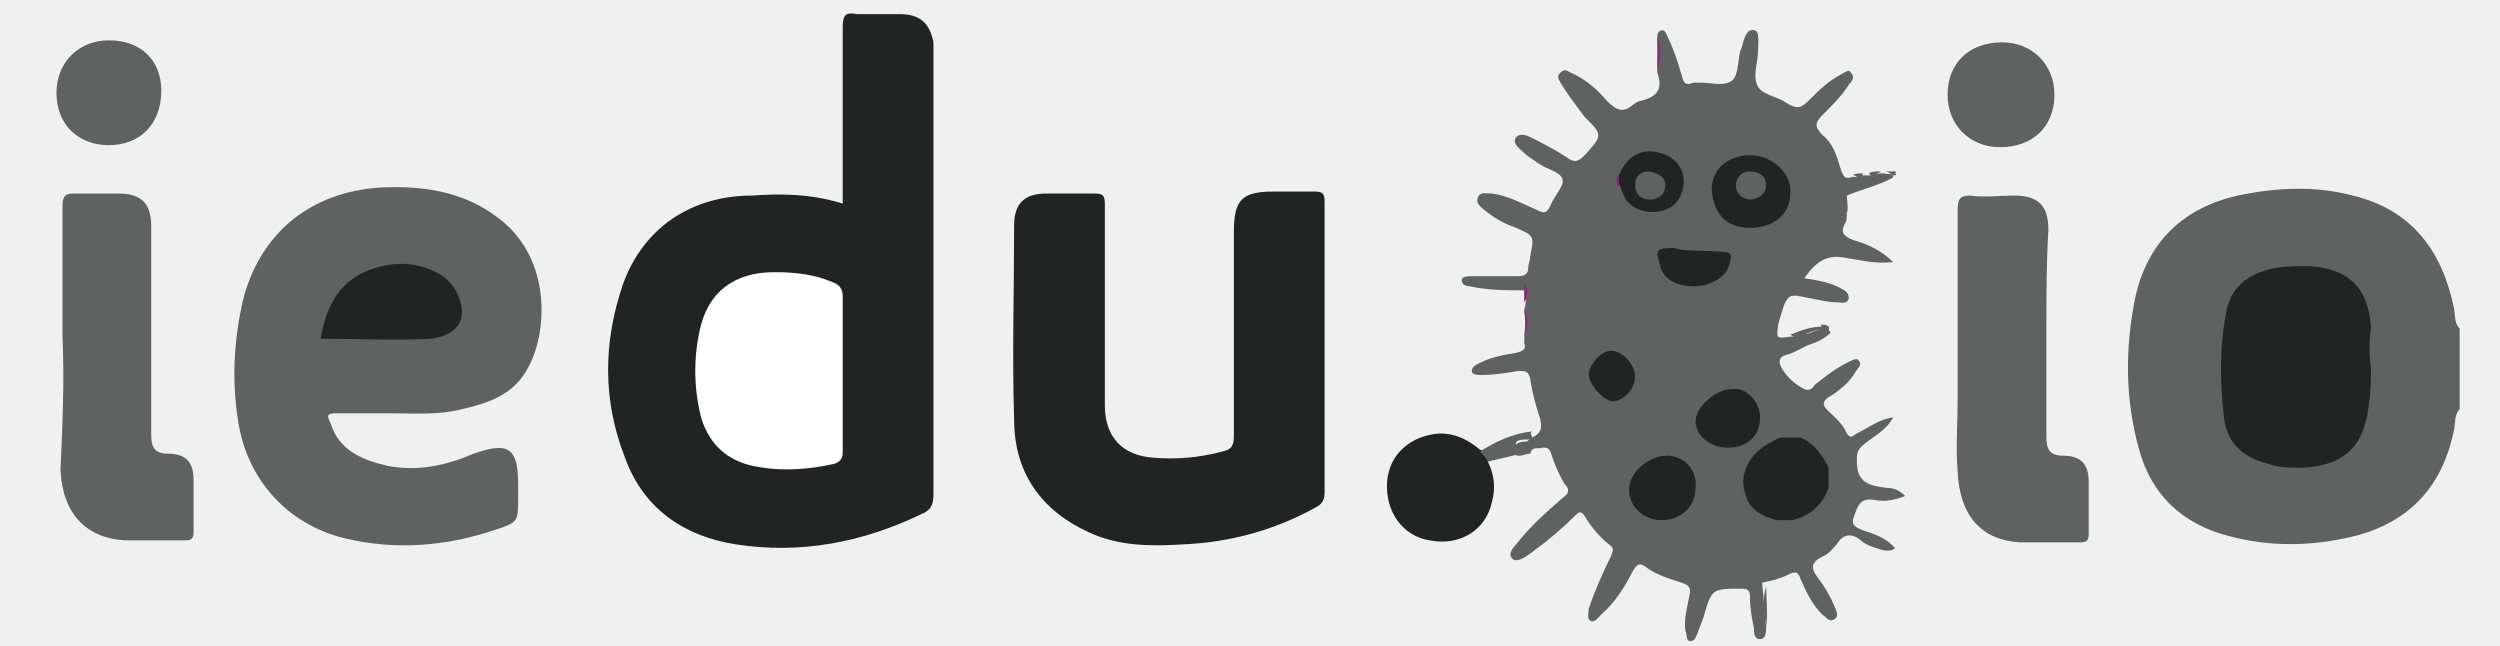
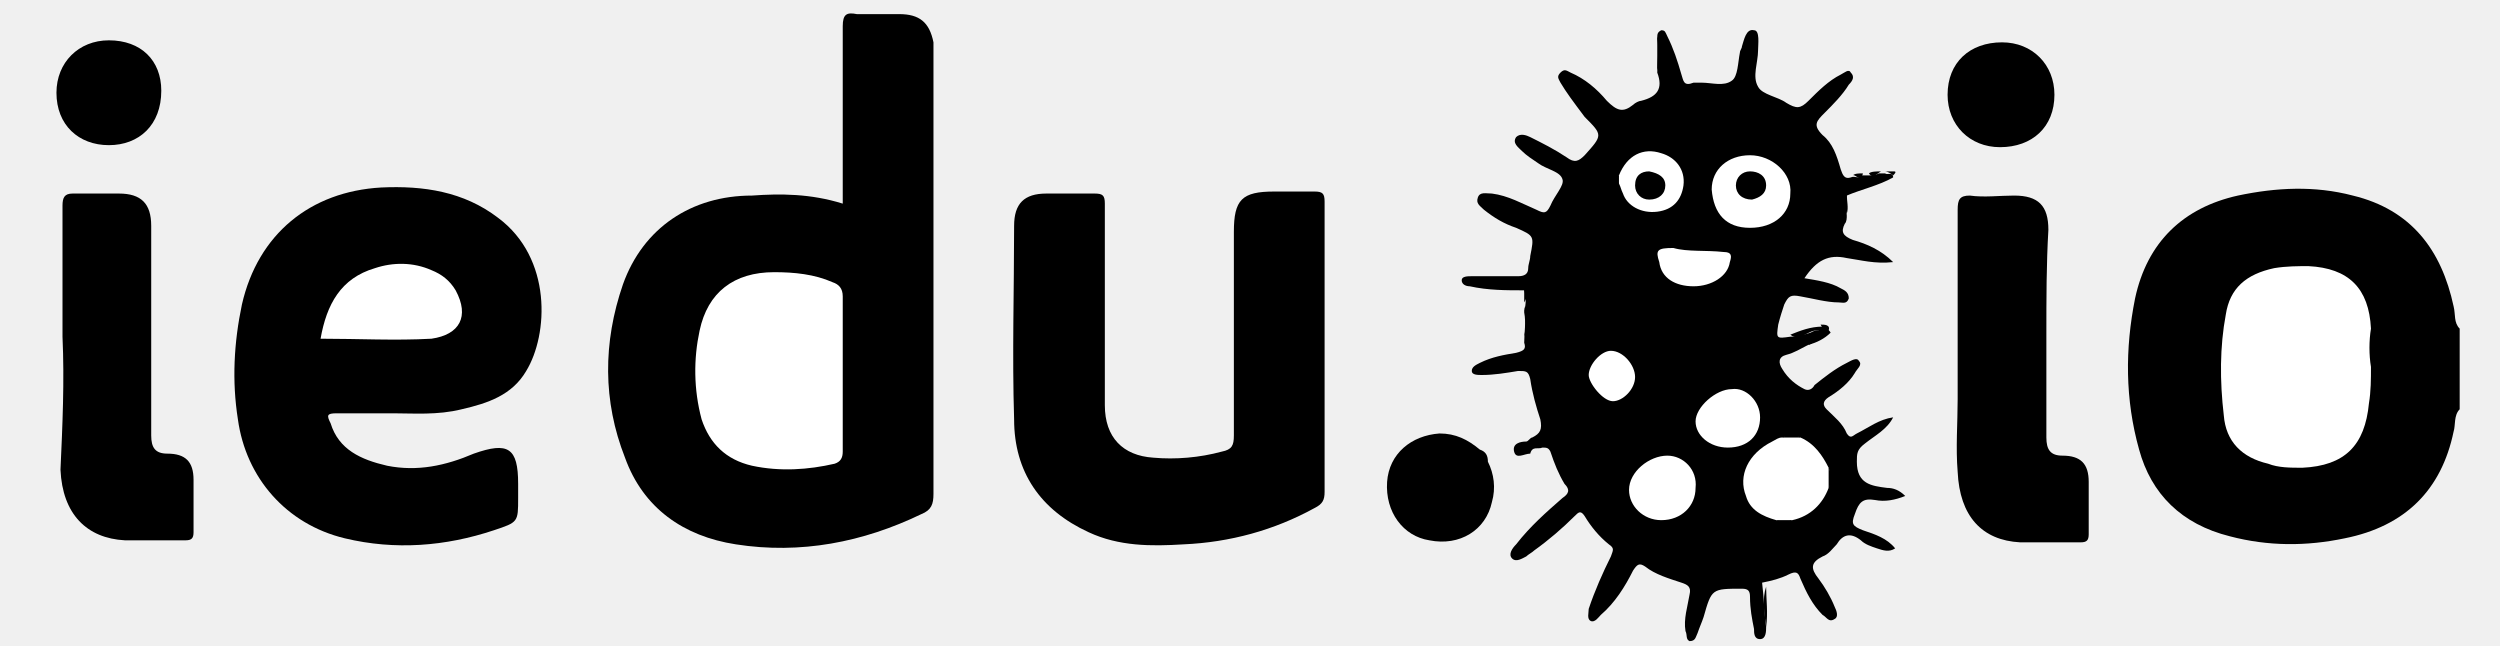
<svg xmlns="http://www.w3.org/2000/svg" version="1.1" id="logo-7" x="0px" y="0px" viewBox="0 0 124 32" style="enable-background:new 0 0 124 32;" xml:space="preserve">
  <style type="text/css">
	.st0{display:none;}
- 	.st1{fill:#606161;}
- 	.st2{fill:#222323;}
- 	.st3{fill:#8A2C79;}
- 	.st4{fill:#882675;}
- 	.st5{fill:#8A2577;}
- 	.st6{fill:#FFFFFF;}
+ 	.st1{fill:#FFFFFF;}
</style>
-   <path class="st0" d="M36.9,10.1h3v12.1h-3V10.1z M41.1,17.6c0-3,1.8-4.8,4.7-4.8s4.7,1.8,4.7,4.8s-1.8,4.8-4.7,4.8  C42.9,22.4,41.1,20.7,41.1,17.6z M47.4,17.6c0-1.7-0.7-2.6-1.7-2.6c-1,0-1.7,1-1.7,2.6c0,1.6,0.6,2.6,1.7,2.6  C46.8,20.2,47.4,19.3,47.4,17.6L47.4,17.6z M51.5,22.8h2.9c0.1,0.3,0.4,0.6,0.7,0.7c0.3,0.2,0.6,0.2,1,0.2c1.1,0,1.7-0.6,1.7-1.5  v-1.7h-0.1c-0.2,0.5-0.6,0.9-1.1,1.2c-0.5,0.3-1,0.4-1.6,0.4c-2.2,0-3.6-1.7-3.6-4.5s1.4-4.7,3.7-4.7c0.6,0,1.2,0.1,1.7,0.4  c0.5,0.3,0.9,0.8,1.1,1.3l0,0V13h3v9.1c0,2.2-1.9,3.5-4.8,3.5C53.4,25.6,51.7,24.5,51.5,22.8L51.5,22.8z M57.8,17.6  c0-1.5-0.7-2.4-1.7-2.4s-1.7,0.9-1.7,2.4c0,1.5,0.6,2.3,1.7,2.3S57.8,19.1,57.8,17.6L57.8,17.6z M61.9,17.6c0-3,1.8-4.8,4.7-4.8  c2.8,0,4.7,1.8,4.7,4.8s-1.8,4.8-4.7,4.8S61.9,20.7,61.9,17.6L61.9,17.6z M68.3,17.6c0-1.7-0.7-2.6-1.7-2.6c-1,0-1.6,1-1.6,2.6  c0,1.6,0.6,2.6,1.7,2.6C67.7,20.2,68.3,19.3,68.3,17.6L68.3,17.6z M72.4,10.8c0-0.3,0.1-0.6,0.2-0.9c0.2-0.3,0.4-0.5,0.7-0.6  s0.6-0.2,0.9-0.1c0.3,0.1,0.6,0.2,0.8,0.4c0.2,0.2,0.4,0.5,0.4,0.8c0.1,0.3,0,0.6-0.1,0.9c-0.1,0.3-0.3,0.5-0.5,0.7  c-0.2,0.2-0.5,0.3-0.8,0.3c-0.2,0-0.4,0-0.6-0.1c-0.2-0.1-0.4-0.2-0.5-0.3c-0.1-0.1-0.3-0.3-0.3-0.5C72.5,11.2,72.4,11,72.4,10.8  L72.4,10.8z M72.4,13h3v9.2h-3V13z M86.3,17.6c0,3-1.3,4.7-3.6,4.7c-0.6,0-1.2-0.1-1.7-0.4c-0.5-0.3-0.9-0.8-1.1-1.3h-0.1v4.5h-3V13  h3v1.6h0.1c0.2-0.5,0.6-1,1.1-1.3s1.1-0.5,1.7-0.4C85,12.9,86.4,14.6,86.3,17.6L86.3,17.6z M83.3,17.6c0-1.5-0.7-2.4-1.7-2.4  s-1.7,0.9-1.7,2.4c0,1.4,0.7,2.4,1.7,2.4S83.3,19.1,83.3,17.6L83.3,17.6z M91.5,12.8c2.5,0,4,1.2,4.1,3.1h-2.7  c0-0.7-0.5-1.1-1.4-1.1c-0.8,0-1.2,0.3-1.2,0.8c0,0.5,0.3,0.6,1,0.8l1.9,0.4c1.8,0.4,2.6,1.1,2.6,2.5c0,1.9-1.7,3.1-4.3,3.1  s-4.2-1.2-4.3-3.1H90c0.1,0.7,0.6,1.1,1.5,1.1c0.9,0,1.3-0.3,1.3-0.8c0-0.5-0.3-0.6-1-0.7l-1.7-0.4c-1.8-0.4-2.7-1.3-2.7-2.7  C87.4,14,89,12.8,91.5,12.8L91.5,12.8z M105.8,22.2h-2.9v-1.7h-0.1c-0.2,0.6-0.5,1.1-1,1.4c-0.5,0.3-1.1,0.5-1.7,0.5  c-0.5,0-0.9,0-1.3-0.2c-0.4-0.2-0.8-0.4-1.1-0.7c-0.3-0.3-0.6-0.7-0.7-1.1c-0.2-0.4-0.2-0.9-0.2-1.3V13h3v5.2c0,1.1,0.6,1.7,1.5,1.7  c0.2,0,0.4,0,0.6-0.1c0.2-0.1,0.4-0.2,0.5-0.4c0.1-0.2,0.3-0.4,0.3-0.6c0.1-0.2,0.1-0.4,0.1-0.6V13h3L105.8,22.2z M107.2,13h2.9v1.8  h0.1c0.2-0.6,0.5-1.1,1-1.4s1-0.5,1.6-0.5c0.6,0,1.2,0.1,1.7,0.5c0.5,0.4,0.8,0.9,0.9,1.5h0.1c0.2-0.6,0.6-1.1,1.1-1.5  c0.5-0.4,1.1-0.5,1.8-0.5c0.4,0,0.8,0.1,1.2,0.2c0.4,0.2,0.7,0.4,1,0.7c0.3,0.3,0.5,0.6,0.6,1c0.1,0.4,0.2,0.8,0.2,1.2v6.3h-3v-5.5  c0-1-0.4-1.5-1.3-1.5c-0.2,0-0.4,0-0.5,0.1c-0.2,0.1-0.3,0.2-0.4,0.3s-0.2,0.3-0.3,0.5c-0.1,0.2-0.1,0.4,0,0.6v5.4h-2.8v-5.5  c0-0.9-0.5-1.4-1.3-1.4c-0.2,0-0.4,0-0.5,0.1c-0.2,0.1-0.3,0.2-0.5,0.3c-0.1,0.1-0.2,0.3-0.3,0.5c-0.1,0.2-0.1,0.4-0.1,0.6v5.4h-3  L107.2,13z" />
-   <path class="st0" d="M28.5,10.6c-0.5-1.2-1.2-2.2-2-3.2c-1.2-1.5-2.7-2.7-4.4-3.5c-1.7-0.9-3.6-1.3-5.5-1.4s-3.8,0.2-5.6,1  C9.2,4.1,7.6,5.2,6.3,6.6c-1.3,1.4-2.4,3-3,4.8c-0.6,1.8-0.9,3.7-0.8,5.6c0.1,1.9,0.7,3.8,1.6,5.4c0.9,1.7,2.2,3.1,3.7,4.3  c1,0.8,2.1,1.4,3.2,1.8c1.6,0.7,3.3,1,5.1,1c3.6,0,7-1.4,9.6-4c2.5-2.5,4-6,4-9.6C29.6,14.1,29.2,12.3,28.5,10.6L28.5,10.6z   M16.1,5.2c1.6,0,3.1,0.3,4.5,1l0,0c-0.3,0.1-0.7,0.3-1.1,0.3c-1.2,0.2-2.4,0.7-3.2,1.6c-0.9,0.9-1.4,2-1.6,3.2  c-0.1,0.7-0.4,1.3-0.9,1.8c-0.5,0.5-1.1,0.8-1.8,0.8c-1.2,0.2-2.4,0.7-3.2,1.6s-1.4,2-1.6,3.2c-0.1,0.7-0.3,1.3-0.8,1.7l0,0  c-0.8-1.6-1.1-3.5-1-5.3s0.7-3.6,1.7-5.1c1-1.5,2.3-2.8,3.9-3.7C12.5,5.6,14.2,5.2,16.1,5.2L16.1,5.2z M7.8,23  c0.1-0.1,0.2-0.2,0.4-0.3c0.9-0.9,1.5-2,1.6-3.2c0.1-0.7,0.4-1.3,0.9-1.8c0.5-0.5,1.1-0.8,1.8-0.9c1.2-0.2,2.4-0.7,3.2-1.6  c0.9-0.9,1.4-2,1.6-3.2c0-0.7,0.4-1.4,0.9-1.9c0.5-0.5,1.1-0.8,1.8-0.8c1.1-0.2,2.2-0.7,3-1.4c0.9,0.8,1.7,1.7,2.4,2.8  c0,0.1-0.1,0.1-0.1,0.1c-0.5,0.5-1.1,0.8-1.8,0.9c-1.2,0.2-2.4,0.7-3.2,1.6c-0.9,0.9-1.4,2-1.6,3.2c-0.1,0.7-0.4,1.3-0.9,1.8  c-0.5,0.5-1.1,0.8-1.8,0.9c-1.2,0.2-2.4,0.7-3.2,1.6c-0.9,0.9-1.5,2-1.6,3.2c-0.1,0.5-0.2,1-0.5,1.4C9.5,24.7,8.6,23.9,7.8,23  L7.8,23z M16.1,26.9c-1,0-2-0.1-3-0.4c0.3-0.6,0.6-1.3,0.6-2c0.1-0.7,0.4-1.3,0.9-1.8c0.5-0.5,1.1-0.8,1.8-0.9  c1.2-0.2,2.4-0.7,3.2-1.6c0.9-0.9,1.4-2,1.6-3.2c0.1-0.7,0.4-1.3,0.9-1.8c0.5-0.5,1.1-0.8,1.8-0.9c0.9-0.1,1.8-0.5,2.6-1  c0.4,1.6,0.5,3.3,0.1,4.9c-0.3,1.6-1,3.1-2,4.5c-1,1.3-2.3,2.4-3.8,3.1C19.3,26.4,17.7,26.8,16.1,26.9L16.1,26.9z" />
+   <path class="st0" d="M36.9,10.1h3v12.1h-3V10.1z M41.1,17.6c0-3,1.8-4.8,4.7-4.8s4.7,1.8,4.7,4.8s-1.8,4.8-4.7,4.8  C42.9,22.4,41.1,20.7,41.1,17.6z M47.4,17.6c0-1.7-0.7-2.6-1.7-2.6S44,16,44,17.6s0.6,2.6,1.7,2.6C46.8,20.2,47.4,19.3,47.4,17.6  L47.4,17.6z M51.5,22.8h2.9c0.1,0.3,0.4,0.6,0.7,0.7c0.3,0.2,0.6,0.2,1,0.2c1.1,0,1.7-0.6,1.7-1.5v-1.7h-0.1  c-0.2,0.5-0.6,0.9-1.1,1.2c-0.5,0.3-1,0.4-1.6,0.4c-2.2,0-3.6-1.7-3.6-4.5s1.4-4.7,3.7-4.7c0.6,0,1.2,0.1,1.7,0.4  c0.5,0.3,0.9,0.8,1.1,1.3l0,0V13h3v9.1c0,2.2-1.9,3.5-4.8,3.5C53.4,25.6,51.7,24.5,51.5,22.8L51.5,22.8z M57.8,17.6  c0-1.5-0.7-2.4-1.7-2.4s-1.7,0.9-1.7,2.4s0.6,2.3,1.7,2.3S57.8,19.1,57.8,17.6L57.8,17.6z M61.9,17.6c0-3,1.8-4.8,4.7-4.8  c2.8,0,4.7,1.8,4.7,4.8s-1.8,4.8-4.7,4.8S61.9,20.7,61.9,17.6L61.9,17.6z M68.3,17.6c0-1.7-0.7-2.6-1.7-2.6S65,16,65,17.6  s0.6,2.6,1.7,2.6C67.7,20.2,68.3,19.3,68.3,17.6L68.3,17.6z M72.4,10.8c0-0.3,0.1-0.6,0.2-0.9c0.2-0.3,0.4-0.5,0.7-0.6  s0.6-0.2,0.9-0.1c0.3,0.1,0.6,0.2,0.8,0.4c0.2,0.2,0.4,0.5,0.4,0.8c0.1,0.3,0,0.6-0.1,0.9c-0.1,0.3-0.3,0.5-0.5,0.7  s-0.5,0.3-0.8,0.3c-0.2,0-0.4,0-0.6-0.1S73,12,72.9,11.9s-0.3-0.3-0.3-0.5C72.5,11.2,72.4,11,72.4,10.8L72.4,10.8z M72.4,13h3v9.2  h-3V13z M86.3,17.6c0,3-1.3,4.7-3.6,4.7c-0.6,0-1.2-0.1-1.7-0.4s-0.9-0.8-1.1-1.3h-0.1v4.5h-3V13h3v1.6h0.1c0.2-0.5,0.6-1,1.1-1.3  s1.1-0.5,1.7-0.4C85,12.9,86.4,14.6,86.3,17.6L86.3,17.6z M83.3,17.6c0-1.5-0.7-2.4-1.7-2.4s-1.7,0.9-1.7,2.4c0,1.4,0.7,2.4,1.7,2.4  S83.3,19.1,83.3,17.6L83.3,17.6z M91.5,12.8c2.5,0,4,1.2,4.1,3.1h-2.7c0-0.7-0.5-1.1-1.4-1.1c-0.8,0-1.2,0.3-1.2,0.8  c0,0.5,0.3,0.6,1,0.8l1.9,0.4c1.8,0.4,2.6,1.1,2.6,2.5c0,1.9-1.7,3.1-4.3,3.1s-4.2-1.2-4.3-3.1H90c0.1,0.7,0.6,1.1,1.5,1.1  s1.3-0.3,1.3-0.8s-0.3-0.6-1-0.7l-1.7-0.4c-1.8-0.4-2.7-1.3-2.7-2.7C87.4,14,89,12.8,91.5,12.8L91.5,12.8z M105.8,22.2h-2.9v-1.7  h-0.1c-0.2,0.6-0.5,1.1-1,1.4s-1.1,0.5-1.7,0.5c-0.5,0-0.9,0-1.3-0.2s-0.8-0.4-1.1-0.7c-0.3-0.3-0.6-0.7-0.7-1.1  c-0.2-0.4-0.2-0.9-0.2-1.3V13h3v5.2c0,1.1,0.6,1.7,1.5,1.7c0.2,0,0.4,0,0.6-0.1s0.4-0.2,0.5-0.4c0.1-0.2,0.3-0.4,0.3-0.6  c0.1-0.2,0.1-0.4,0.1-0.6V13h3L105.8,22.2z M107.2,13h2.9v1.8h0.1c0.2-0.6,0.5-1.1,1-1.4s1-0.5,1.6-0.5s1.2,0.1,1.7,0.5  s0.8,0.9,0.9,1.5h0.1c0.2-0.6,0.6-1.1,1.1-1.5s1.1-0.5,1.8-0.5c0.4,0,0.8,0.1,1.2,0.2c0.4,0.2,0.7,0.4,1,0.7s0.5,0.6,0.6,1  s0.2,0.8,0.2,1.2v6.3h-3v-5.5c0-1-0.4-1.5-1.3-1.5c-0.2,0-0.4,0-0.5,0.1c-0.2,0.1-0.3,0.2-0.4,0.3s-0.2,0.3-0.3,0.5  c-0.1,0.2-0.1,0.4,0,0.6v5.4h-2.8v-5.5c0-0.9-0.5-1.4-1.3-1.4c-0.2,0-0.4,0-0.5,0.1c-0.2,0.1-0.3,0.2-0.5,0.3  c-0.1,0.1-0.2,0.3-0.3,0.5c-0.1,0.2-0.1,0.4-0.1,0.6v5.4h-3L107.2,13z" />
+   <path class="st0" d="M28.5,10.6c-0.5-1.2-1.2-2.2-2-3.2c-1.2-1.5-2.7-2.7-4.4-3.5c-1.7-0.9-3.6-1.3-5.5-1.4s-3.8,0.2-5.6,1  C9.2,4.1,7.6,5.2,6.3,6.6s-2.4,3-3,4.8S2.4,15.1,2.5,17c0.1,1.9,0.7,3.8,1.6,5.4c0.9,1.7,2.2,3.1,3.7,4.3c1,0.8,2.1,1.4,3.2,1.8  c1.6,0.7,3.3,1,5.1,1c3.6,0,7-1.4,9.6-4c2.5-2.5,4-6,4-9.6C29.6,14.1,29.2,12.3,28.5,10.6L28.5,10.6z M16.1,5.2c1.6,0,3.1,0.3,4.5,1  l0,0c-0.3,0.1-0.7,0.3-1.1,0.3c-1.2,0.2-2.4,0.7-3.2,1.6c-0.9,0.9-1.4,2-1.6,3.2c-0.1,0.7-0.4,1.3-0.9,1.8s-1.1,0.8-1.8,0.8  c-1.2,0.2-2.4,0.7-3.2,1.6s-1.4,2-1.6,3.2c-0.1,0.7-0.3,1.3-0.8,1.7l0,0c-0.8-1.6-1.1-3.5-1-5.3s0.7-3.6,1.7-5.1S9.4,7.2,11,6.3  C12.5,5.6,14.2,5.2,16.1,5.2L16.1,5.2z M7.8,23c0.1-0.1,0.2-0.2,0.4-0.3c0.9-0.9,1.5-2,1.6-3.2c0.1-0.7,0.4-1.3,0.9-1.8  s1.1-0.8,1.8-0.9c1.2-0.2,2.4-0.7,3.2-1.6c0.9-0.9,1.4-2,1.6-3.2c0-0.7,0.4-1.4,0.9-1.9s1.1-0.8,1.8-0.8c1.1-0.2,2.2-0.7,3-1.4  c0.9,0.8,1.7,1.7,2.4,2.8c0,0.1-0.1,0.1-0.1,0.1c-0.5,0.5-1.1,0.8-1.8,0.9c-1.2,0.2-2.4,0.7-3.2,1.6c-0.9,0.9-1.4,2-1.6,3.2  c-0.1,0.7-0.4,1.3-0.9,1.8s-1.1,0.8-1.8,0.9c-1.2,0.2-2.4,0.7-3.2,1.6c-0.9,0.9-1.5,2-1.6,3.2c-0.1,0.5-0.2,1-0.5,1.4  C9.5,24.7,8.6,23.9,7.8,23L7.8,23z M16.1,26.9c-1,0-2-0.1-3-0.4c0.3-0.6,0.6-1.3,0.6-2c0.1-0.7,0.4-1.3,0.9-1.8s1.1-0.8,1.8-0.9  c1.2-0.2,2.4-0.7,3.2-1.6c0.9-0.9,1.4-2,1.6-3.2c0.1-0.7,0.4-1.3,0.9-1.8s1.1-0.8,1.8-0.9c0.9-0.1,1.8-0.5,2.6-1  c0.4,1.6,0.5,3.3,0.1,4.9c-0.3,1.6-1,3.1-2,4.5c-1,1.3-2.3,2.4-3.8,3.1C19.3,26.4,17.7,26.8,16.1,26.9L16.1,26.9z" />
  <g id="Bx07mX.tif">
    <g>
-       <path class="st1" d="M122,20.3c-0.3,0.3-0.2,0.8-0.3,1.1c-0.6,2.9-2.4,4.7-5.4,5.3c-1.9,0.4-3.8,0.4-5.7-0.1    c-2.4-0.6-3.9-2.1-4.5-4.3c-0.7-2.5-0.7-5-0.2-7.5c0.6-2.8,2.4-4.5,5.1-5.1c1.9-0.4,3.8-0.5,5.7,0c2.9,0.7,4.4,2.7,5,5.5    c0.1,0.4,0,0.8,0.3,1.1C122,17.6,122,19,122,20.3z" />
-       <path class="st1" d="M87.6,31.1c0,0.2,0,0.6-0.3,0.6c-0.3,0-0.3-0.3-0.3-0.5c-0.1-0.5-0.2-1-0.2-1.6c0-0.3-0.1-0.4-0.4-0.4    c-1.5,0-1.5,0-1.9,1.4c-0.1,0.3-0.2,0.5-0.3,0.8c-0.1,0.2-0.1,0.4-0.4,0.4c-0.2-0.1-0.1-0.3-0.2-0.5c-0.1-0.6,0.1-1.2,0.2-1.8    c0.1-0.4-0.1-0.5-0.4-0.6c-0.6-0.2-1.3-0.4-1.8-0.8c-0.3-0.2-0.4-0.1-0.6,0.2c-0.4,0.8-0.9,1.6-1.6,2.2c-0.1,0.1-0.3,0.4-0.5,0.3    c-0.2-0.1-0.1-0.4-0.1-0.6c0.3-0.9,0.7-1.8,1.1-2.6c0.1-0.3,0.2-0.4-0.1-0.6c-0.5-0.4-0.9-0.9-1.2-1.4c-0.2-0.3-0.3-0.2-0.5,0    c-0.6,0.6-1.3,1.2-2,1.7c-0.1,0.1-0.3,0.2-0.4,0.3c-0.2,0.1-0.5,0.3-0.7,0.1c-0.2-0.2,0-0.5,0.2-0.7c0.7-0.9,1.5-1.6,2.3-2.3    c0.3-0.2,0.4-0.4,0.1-0.7c-0.3-0.5-0.5-1-0.7-1.6c-0.1-0.2-0.2-0.2-0.4-0.2c-0.2,0.1-0.5-0.1-0.6,0.3l0,0c-0.3,0-0.7,0.3-0.8-0.1    c-0.1-0.4,0.3-0.5,0.6-0.5c0.1,0,0.2-0.2,0.3-0.2c0.4-0.2,0.5-0.4,0.4-0.9c-0.2-0.6-0.4-1.3-0.5-2c-0.1-0.4-0.2-0.4-0.6-0.4    c-0.6,0.1-1.2,0.2-1.8,0.2c-0.2,0-0.5,0-0.5-0.2c0-0.2,0.2-0.3,0.4-0.4c0.6-0.3,1.2-0.4,1.8-0.5c0.4-0.1,0.5-0.2,0.4-0.5    c0-0.5,0.1-1,0-1.5c0,0,0-0.1,0-0.1c0.1-0.3,0.1-0.7,0-1c-0.9,0-1.8,0-2.7-0.2c-0.2,0-0.4-0.1-0.4-0.3c0-0.2,0.3-0.2,0.5-0.2    c0.8,0,1.5,0,2.3,0c0.3,0,0.5-0.1,0.5-0.4c0-0.2,0.1-0.4,0.1-0.6c0.2-1,0.2-1-0.7-1.4c-0.6-0.2-1.1-0.5-1.6-0.9    c-0.2-0.2-0.4-0.3-0.3-0.6c0.1-0.3,0.4-0.2,0.7-0.2c0.8,0.1,1.5,0.5,2.2,0.8c0.4,0.2,0.5,0.2,0.7-0.2c0.2-0.5,0.7-1,0.6-1.3    c-0.1-0.4-0.8-0.5-1.2-0.8c-0.3-0.2-0.6-0.4-0.8-0.6c-0.2-0.2-0.5-0.4-0.3-0.7c0.2-0.2,0.5-0.1,0.7,0c0.6,0.3,1.2,0.6,1.8,1    c0.4,0.3,0.6,0.2,0.9-0.1c0.9-1,0.9-1,0-1.9C78,5,77.7,4.6,77.4,4.1c-0.1-0.2-0.2-0.3,0-0.5c0.2-0.2,0.3-0.1,0.5,0    c0.7,0.3,1.3,0.8,1.8,1.4c0.5,0.5,0.8,0.6,1.3,0.2c0.1-0.1,0.3-0.2,0.4-0.2c0.8-0.2,1.1-0.6,0.8-1.4c0-0.6,0.1-1.1,0-1.7    c0-0.2,0-0.3,0.2-0.4c0.2,0,0.2,0.1,0.3,0.3C83,2.4,83.2,3,83.4,3.7C83.5,4,83.5,4.3,84,4.1c0.1,0,0.3,0,0.4,0    c0.5,0,1.1,0.2,1.5-0.1c0.3-0.2,0.3-0.9,0.4-1.4c0-0.1,0.1-0.2,0.1-0.3C86.5,2,86.6,1.4,87,1.5c0.3,0,0.2,0.7,0.2,1    c0,0.6-0.3,1.3,0,1.8c0.2,0.4,1,0.5,1.4,0.8c0.5,0.3,0.7,0.3,1.1-0.1c0.5-0.5,1-1,1.6-1.3c0.2-0.1,0.4-0.3,0.5-0.1    c0.2,0.2,0.1,0.4-0.1,0.6c-0.3,0.5-0.8,1-1.2,1.4c-0.4,0.4-0.6,0.6-0.1,1.1c0.5,0.4,0.7,1,0.9,1.7c0.1,0.3,0.2,0.5,0.5,0.4    c0.2-0.1,0.4,0.1,0.5-0.1c0.1,0,0.2,0,0.3,0c0.2,0,0.4,0,0.6-0.1c0.1,0,0.2,0,0.3,0c0.1,0.1,0.4-0.1,0.4,0.2    c-0.7,0.4-1.6,0.6-2.3,0.9c-0.1,0.3,0,0.7,0,1c0,0.1,0,0.3-0.1,0.4c-0.2,0.4-0.1,0.6,0.4,0.8c0.7,0.2,1.4,0.5,2,1.1    c-0.9,0.1-1.6-0.1-2.3-0.2c-0.9-0.2-1.5,0.1-2.1,1c0.6,0.1,1.3,0.2,1.8,0.5c0.2,0.1,0.4,0.2,0.4,0.5c-0.1,0.3-0.3,0.2-0.5,0.2    c-0.6,0-1.3-0.2-1.9-0.3c-0.5-0.1-0.6,0-0.8,0.4c-0.1,0.3-0.2,0.6-0.3,1c-0.1,0.7-0.1,0.7,0.6,0.6c0.3,0,0.7-0.1,1-0.2    c0.2-0.1,0.4-0.2,0.5,0c0.1,0.2-0.1,0.3-0.3,0.4c-0.1,0.1-0.2,0.2-0.3,0.2c-0.4,0.2-0.7,0.4-1.1,0.5c-0.4,0.1-0.4,0.4-0.2,0.7    c0.3,0.5,0.7,0.8,1.1,1c0.2,0.1,0.4,0,0.5-0.2c0.5-0.4,1-0.8,1.6-1.1c0.2-0.1,0.5-0.3,0.6-0.1c0.2,0.2-0.1,0.4-0.2,0.6    c-0.3,0.5-0.8,0.9-1.3,1.2c-0.3,0.2-0.3,0.4-0.1,0.6c0.4,0.4,0.8,0.7,1,1.2c0.2,0.3,0.3,0.1,0.5,0c0.6-0.3,1.1-0.7,1.8-0.8    c-0.3,0.6-0.9,0.9-1.4,1.3c-0.4,0.3-0.4,0.5-0.4,0.9c0,1.1,0.7,1.2,1.5,1.3c0.3,0,0.6,0.1,0.9,0.4c-0.5,0.2-1,0.3-1.5,0.2    c-0.6-0.1-0.8,0.1-1,0.7c-0.2,0.5-0.1,0.6,0.4,0.8c0.6,0.2,1.2,0.4,1.6,0.9c-0.3,0.2-0.6,0.1-0.9,0c-0.3-0.1-0.6-0.2-0.8-0.4    c-0.5-0.4-0.9-0.3-1.2,0.2c-0.2,0.2-0.4,0.5-0.7,0.6c-0.6,0.3-0.6,0.6-0.2,1.1c0.3,0.4,0.6,0.9,0.8,1.4c0.1,0.2,0.2,0.5,0,0.6    c-0.3,0.2-0.4-0.1-0.6-0.2c-0.5-0.5-0.8-1.1-1.1-1.8c-0.1-0.3-0.2-0.4-0.6-0.2c-0.4,0.2-0.8,0.3-1.3,0.4    C87.5,29.7,87.5,30.4,87.6,31.1z" />
-       <path class="st2" d="M41.8,10.1c0-0.3,0-0.5,0-0.7c0-2.7,0-5.4,0-8.1c0-0.6,0.2-0.7,0.7-0.6c0.7,0,1.4,0,2.1,0    c1,0,1.5,0.4,1.7,1.4c0,0.2,0,0.5,0,0.7c0,7.2,0,14.4,0,21.7c0,0.5-0.1,0.8-0.6,1c-2.9,1.4-6,2-9.2,1.5c-2.6-0.4-4.6-1.8-5.5-4.3    c-1.1-2.8-1.1-5.7-0.1-8.6c1-2.8,3.4-4.4,6.4-4.4C38.7,9.6,40.2,9.6,41.8,10.1z" />
-       <path class="st1" d="M19.5,20.5c-1,0-1.9,0-2.8,0c-0.5,0-0.5,0.1-0.3,0.5c0.4,1.3,1.5,1.8,2.8,2.1c1.5,0.3,2.9,0,4.3-0.6    c1.7-0.6,2.2-0.3,2.2,1.5c0,0.2,0,0.5,0,0.7c0,1.2,0,1.2-1.2,1.6c-2.4,0.8-4.9,1-7.4,0.4c-2.9-0.7-4.9-3-5.3-5.9    c-0.3-1.9-0.2-3.8,0.2-5.7c0.8-3.5,3.4-5.6,6.9-5.8c2.1-0.1,4.1,0.2,5.8,1.5c2.7,2,2.5,5.8,1.4,7.6c-0.7,1.2-1.9,1.6-3.2,1.9    C21.7,20.6,20.5,20.5,19.5,20.5z" />
-       <path class="st2" d="M65.7,17.3c0,2.4,0,4.7,0,7.1c0,0.4-0.1,0.6-0.5,0.8c-2,1.1-4.2,1.7-6.5,1.8c-1.6,0.1-3.2,0.1-4.7-0.6    c-2.4-1.1-3.7-3-3.7-5.6c-0.1-3.2,0-6.4,0-9.6c0-1.1,0.5-1.6,1.6-1.6c0.8,0,1.6,0,2.4,0c0.4,0,0.5,0.1,0.5,0.5c0,3.3,0,6.7,0,10    c0,1.6,0.9,2.5,2.4,2.6c1.1,0.1,2.3,0,3.4-0.3c0.5-0.1,0.6-0.3,0.6-0.8c0-3.4,0-6.7,0-10.1c0-1.6,0.4-2,2-2c0.7,0,1.3,0,2,0    c0.4,0,0.5,0.1,0.5,0.5C65.7,12.5,65.7,14.9,65.7,17.3z" />
-       <path class="st1" d="M101.5,16.6c0,1.7,0,3.4,0,5.1c0,0.6,0.2,0.9,0.8,0.9c0.9,0,1.3,0.4,1.3,1.3c0,0.9,0,1.7,0,2.6    c0,0.3-0.1,0.4-0.4,0.4c-1,0-2,0-3,0c-1.9-0.1-3-1.3-3.1-3.5c-0.1-1.2,0-2.4,0-3.6c0-3.1,0-6.3,0-9.4c0-0.5,0.1-0.7,0.6-0.7    c0.7,0.1,1.5,0,2.2,0c1.2,0,1.7,0.5,1.7,1.7C101.5,13.1,101.5,14.8,101.5,16.6z" />
-       <path class="st1" d="M3.1,16.7c0-2.2,0-4.3,0-6.5c0-0.4,0.1-0.6,0.5-0.6c0.8,0,1.5,0,2.3,0c1.1,0,1.6,0.5,1.6,1.6    c0,1.3,0,2.6,0,3.9c0,2.2,0,4.4,0,6.5c0,0.6,0.2,0.9,0.8,0.9c0.9,0,1.3,0.4,1.3,1.3c0,0.9,0,1.7,0,2.6c0,0.3-0.1,0.4-0.4,0.4    c-1,0-2,0-3,0c-1.9-0.1-3.1-1.3-3.2-3.5C3.1,21.1,3.2,18.9,3.1,16.7C3.2,16.7,3.2,16.7,3.1,16.7z" />
-       <path class="st2" d="M73.8,22.9c0.3,0.6,0.4,1.3,0.2,2c-0.3,1.4-1.6,2.2-3.1,1.9c-1.3-0.2-2.2-1.4-2.1-2.9    c0.1-1.4,1.2-2.3,2.6-2.4c0.8,0,1.4,0.3,2,0.8C73.7,22.4,73.8,22.6,73.8,22.9z" />
-       <path class="st1" d="M5.4,7.2c-1.5,0-2.6-1-2.6-2.6c0-1.5,1.1-2.6,2.6-2.6c1.6,0,2.6,1,2.6,2.5C8,6.2,6.9,7.2,5.4,7.2z" />
-       <path class="st1" d="M99.3,2.1c1.5,0,2.6,1.1,2.6,2.6c0,1.6-1.1,2.6-2.7,2.6c-1.5,0-2.6-1.1-2.6-2.6C96.6,3.1,97.7,2.1,99.3,2.1z" />
-       <path class="st1" d="M73.8,22.9c-0.1-0.2-0.2-0.3-0.4-0.5c0.8-0.5,1.6-0.9,2.6-1c-0.2,0.1,0.2,0.4-0.2,0.4c-0.3,0-0.7,0-0.6,0.3    c0,0.3,0.5,0.1,0.7,0.2C75.3,22.6,74.5,22.7,73.8,22.9z" />
-       <path class="st1" d="M89.7,17.1c0-0.3,0.4-0.3,0.5-0.7c-0.5-0.1-0.9,0.6-1.4,0.2c0.5-0.2,1-0.4,1.6-0.4c0.1,0.1,0.3,0.1,0.4,0.3    C90.5,16.8,90.1,17,89.7,17.1z" />
-       <path class="st1" d="M87.6,31.1c-0.1-0.7-0.2-1.4,0-2C87.6,29.7,87.7,30.4,87.6,31.1z" />
-       <path class="st3" d="M82.2,1.8c0.2,0.6,0.2,1.1,0,1.7C82.2,2.9,82.2,2.4,82.2,1.8z" />
-       <path class="st4" d="M75.6,15.2c0.2,0.5,0.2,1,0,1.5C75.7,16.2,75.7,15.7,75.6,15.2z" />
-       <path class="st1" d="M75.9,22.2c0-0.6,0.4-0.3,0.6-0.3C76.4,22.1,76.2,22.2,75.9,22.2z" />
-       <path class="st4" d="M75.6,14c0.2,0.3,0.2,0.7,0,1C75.6,14.7,75.6,14.3,75.6,14z" />
-       <path class="st1" d="M91.6,10.6c-0.1-0.3-0.2-0.7,0-1C91.6,10,91.7,10.3,91.6,10.6z" />
-       <path class="st1" d="M93.3,8.5c-0.2,0.1-0.4,0.4-0.6,0.1C92.8,8.5,93.1,8.5,93.3,8.5z" />
-       <path class="st1" d="M93.9,8.7c-0.1-0.1-0.3-0.2-0.4-0.2c0.1,0,0.3,0,0.4,0c0.1,0,0.2,0,0.1,0.1C94.1,8.7,94,8.7,93.9,8.7z" />
-       <path class="st1" d="M92.4,8.6c-0.1,0.5-0.4,0-0.5,0.1C92,8.6,92.2,8.6,92.4,8.6z" />
-       <path class="st1" d="M90.7,16.4c-0.2,0-0.3-0.1-0.4-0.3C90.5,16.1,90.8,16.1,90.7,16.4z" />
-       <path class="st2" d="M117.6,18.2c0,0.6,0,1.2-0.1,1.8c-0.2,2.1-1.2,3.1-3.3,3.2c-0.6,0-1.2,0-1.7-0.2c-1.3-0.3-2.1-1.1-2.2-2.4    c-0.2-1.7-0.2-3.4,0.1-5c0.2-1.3,1-2,2.4-2.3c0.6-0.1,1.2-0.1,1.7-0.1c2,0.1,3,1.1,3.1,3.1C117.5,16.9,117.5,17.6,117.6,18.2z" />
-       <path class="st2" d="M88.1,25.8c-0.7-0.2-1.3-0.5-1.5-1.2c-0.4-1,0.1-2.1,1.3-2.7c0.2-0.1,0.3-0.2,0.5-0.2c0.3-0.1,0.6-0.1,0.9,0    c0.7,0.3,1.1,0.9,1.4,1.5c0.1,0.3,0.1,0.7,0,1c-0.3,0.8-0.9,1.4-1.8,1.6C88.6,25.9,88.4,25.9,88.1,25.8z" />
-       <path class="st2" d="M86.8,11.3c-1.2,0-1.8-0.7-1.9-1.9c0-1,0.8-1.7,1.9-1.7c1.1,0,2.1,0.9,2,1.9C88.8,10.6,88,11.3,86.8,11.3z" />
-       <path class="st2" d="M84.1,24.2c0,0.9-0.7,1.6-1.7,1.6c-0.9,0-1.6-0.7-1.6-1.5c0-0.9,1-1.7,1.9-1.7C83.5,22.6,84.2,23.3,84.1,24.2    z" />
-       <path class="st2" d="M87.3,20.7c0,0.9-0.6,1.5-1.6,1.5c-0.9,0-1.6-0.6-1.6-1.3c0-0.7,1-1.6,1.8-1.6C86.6,19.2,87.3,19.9,87.3,20.7    z" />
-       <path class="st2" d="M80.3,8.7c0.4-1,1.2-1.4,2.1-1.1c0.7,0.2,1.2,0.8,1.1,1.6c-0.1,0.7-0.5,1.2-1.3,1.3c-0.8,0.1-1.5-0.3-1.7-0.9    c-0.1-0.2-0.1-0.3-0.2-0.5C80.2,9,80.2,8.9,80.3,8.7z" />
-       <path class="st2" d="M83,12.3c0.7,0.2,1.6,0.1,2.5,0.2c0.4,0,0.4,0.2,0.3,0.5c-0.1,0.7-0.9,1.2-1.8,1.2c-0.9,0-1.6-0.4-1.7-1.2    C82.1,12.4,82.2,12.3,83,12.3z" />
-       <path class="st2" d="M78.8,18.6c0-0.5,0.6-1.2,1.1-1.2c0.6,0,1.2,0.7,1.2,1.3c0,0.6-0.6,1.2-1.1,1.2C79.5,19.9,78.8,19,78.8,18.6z    " />
-       <path class="st1" d="M90.7,24.2c0-0.3,0-0.7,0-1C90.9,23.6,90.9,23.9,90.7,24.2z" />
-       <path class="st1" d="M89.3,21.7c-0.3,0-0.6,0-0.9,0C88.7,21.5,89,21.5,89.3,21.7z" />
-       <path class="st1" d="M88.1,25.8c0.3,0,0.5,0,0.8,0C88.6,26,88.4,26,88.1,25.8z" />
-       <path class="st1" d="M76.5,21.5c0.1,0,0.1,0.1,0.2,0.1c0,0.1,0,0.1-0.1,0.1C76.5,21.7,76.5,21.6,76.5,21.5    C76.5,21.5,76.5,21.5,76.5,21.5z" />
-       <path class="st5" d="M80.3,8.7c0,0.1,0,0.2,0,0.4c0,0,0,0.1,0,0.1c-0.1,0.1-0.1,0-0.1,0C80.2,9,80.1,8.8,80.3,8.7z" />
-       <path class="st1" d="M82.3,26.1c-0.2,0.1-0.3,0.1-0.5,0C81.9,26,82.1,26.1,82.3,26.1z" />
-       <path class="st6" d="M41.8,18.4c0,1.3,0,2.6,0,4c0,0.3-0.1,0.5-0.4,0.6c-1.3,0.3-2.7,0.4-4.1,0.1c-1.3-0.3-2.1-1.1-2.5-2.3    c-0.4-1.5-0.4-3-0.1-4.4c0.4-1.9,1.7-2.9,3.7-2.9c1,0,2,0.1,2.9,0.5c0.3,0.1,0.5,0.3,0.5,0.7C41.8,15.8,41.8,17.1,41.8,18.4z" />
-       <path class="st2" d="M15.9,16.8c0.3-1.7,1-3,2.7-3.5c0.9-0.3,1.9-0.3,2.8,0.1c0.5,0.2,0.9,0.5,1.2,1c0.7,1.3,0.2,2.2-1.2,2.4    C19.6,16.9,17.8,16.8,15.9,16.8z" />
-       <path class="st1" d="M86.9,9.9c-0.5,0-0.8-0.3-0.8-0.7c0-0.4,0.3-0.7,0.7-0.7c0.4,0,0.8,0.2,0.8,0.7C87.6,9.6,87.3,9.8,86.9,9.9z" />
-       <path class="st1" d="M81.8,8.5c0.5,0.1,0.8,0.3,0.8,0.7c0,0.4-0.3,0.7-0.8,0.7c-0.4,0-0.7-0.3-0.7-0.7C81.1,8.7,81.4,8.5,81.8,8.5    z" />
+       <path d="M122,20.3c-0.3,0.3-0.2,0.8-0.3,1.1c-0.6,2.9-2.4,4.7-5.4,5.3c-1.9,0.4-3.8,0.4-5.7-0.1c-2.4-0.6-3.9-2.1-4.5-4.3    c-0.7-2.5-0.7-5-0.2-7.5c0.6-2.8,2.4-4.5,5.1-5.1c1.9-0.4,3.8-0.5,5.7,0c2.9,0.7,4.4,2.7,5,5.5c0.1,0.4,0,0.8,0.3,1.1    C122,17.6,122,19,122,20.3z" />
+       <path d="M87.6,31.1c0,0.2,0,0.6-0.3,0.6S87,31.4,87,31.2c-0.1-0.5-0.2-1-0.2-1.6c0-0.3-0.1-0.4-0.4-0.4c-1.5,0-1.5,0-1.9,1.4    c-0.1,0.3-0.2,0.5-0.3,0.8c-0.1,0.2-0.1,0.4-0.4,0.4c-0.2-0.1-0.1-0.3-0.2-0.5c-0.1-0.6,0.1-1.2,0.2-1.8c0.1-0.4-0.1-0.5-0.4-0.6    c-0.6-0.2-1.3-0.4-1.8-0.8c-0.3-0.2-0.4-0.1-0.6,0.2c-0.4,0.8-0.9,1.6-1.6,2.2c-0.1,0.1-0.3,0.4-0.5,0.3s-0.1-0.4-0.1-0.6    c0.3-0.9,0.7-1.8,1.1-2.6c0.1-0.3,0.2-0.4-0.1-0.6c-0.5-0.4-0.9-0.9-1.2-1.4c-0.2-0.3-0.3-0.2-0.5,0c-0.6,0.6-1.3,1.2-2,1.7    c-0.1,0.1-0.3,0.2-0.4,0.3c-0.2,0.1-0.5,0.3-0.7,0.1c-0.2-0.2,0-0.5,0.2-0.7c0.7-0.9,1.5-1.6,2.3-2.3c0.3-0.2,0.4-0.4,0.1-0.7    c-0.3-0.5-0.5-1-0.7-1.6c-0.1-0.2-0.2-0.2-0.4-0.2c-0.2,0.1-0.5-0.1-0.6,0.3l0,0c-0.3,0-0.7,0.3-0.8-0.1c-0.1-0.4,0.3-0.5,0.6-0.5    c0.1,0,0.2-0.2,0.3-0.2c0.4-0.2,0.5-0.4,0.4-0.9c-0.2-0.6-0.4-1.3-0.5-2c-0.1-0.4-0.2-0.4-0.6-0.4c-0.6,0.1-1.2,0.2-1.8,0.2    c-0.2,0-0.5,0-0.5-0.2s0.2-0.3,0.4-0.4c0.6-0.3,1.2-0.4,1.8-0.5c0.4-0.1,0.5-0.2,0.4-0.5c0-0.5,0.1-1,0-1.5v-0.1    c0.1-0.3,0.1-0.7,0-1c-0.9,0-1.8,0-2.7-0.2c-0.2,0-0.4-0.1-0.4-0.3s0.3-0.2,0.5-0.2c0.8,0,1.5,0,2.3,0c0.3,0,0.5-0.1,0.5-0.4    c0-0.2,0.1-0.4,0.1-0.6c0.2-1,0.2-1-0.7-1.4c-0.6-0.2-1.1-0.5-1.6-0.9c-0.2-0.2-0.4-0.3-0.3-0.6s0.4-0.2,0.7-0.2    c0.8,0.1,1.5,0.5,2.2,0.8c0.4,0.2,0.5,0.2,0.7-0.2c0.2-0.5,0.7-1,0.6-1.3c-0.1-0.4-0.8-0.5-1.2-0.8c-0.3-0.2-0.6-0.4-0.8-0.6    c-0.2-0.2-0.5-0.4-0.3-0.7c0.2-0.2,0.5-0.1,0.7,0c0.6,0.3,1.2,0.6,1.8,1c0.4,0.3,0.6,0.2,0.9-0.1c0.9-1,0.9-1,0-1.9    C78,5,77.7,4.6,77.4,4.1c-0.1-0.2-0.2-0.3,0-0.5s0.3-0.1,0.5,0c0.7,0.3,1.3,0.8,1.8,1.4c0.5,0.5,0.8,0.6,1.3,0.2    C81.1,5.1,81.3,5,81.4,5c0.8-0.2,1.1-0.6,0.8-1.4c0-0.6,0.1-1.1,0-1.7c0-0.2,0-0.3,0.2-0.4c0.2,0,0.2,0.1,0.3,0.3    C83,2.4,83.2,3,83.4,3.7C83.5,4,83.5,4.3,84,4.1c0.1,0,0.3,0,0.4,0c0.5,0,1.1,0.2,1.5-0.1c0.3-0.2,0.3-0.9,0.4-1.4    c0-0.1,0.1-0.2,0.1-0.3C86.5,2,86.6,1.4,87,1.5c0.3,0,0.2,0.7,0.2,1c0,0.6-0.3,1.3,0,1.8c0.2,0.4,1,0.5,1.4,0.8    c0.5,0.3,0.7,0.3,1.1-0.1c0.5-0.5,1-1,1.6-1.3c0.2-0.1,0.4-0.3,0.5-0.1C92,3.8,91.9,4,91.7,4.2c-0.3,0.5-0.8,1-1.2,1.4    c-0.4,0.4-0.6,0.6-0.1,1.1c0.5,0.4,0.7,1,0.9,1.7c0.1,0.3,0.2,0.5,0.5,0.4c0.2-0.1,0.4,0.1,0.5-0.1c0.1,0,0.2,0,0.3,0    c0.2,0,0.4,0,0.6-0.1c0.1,0,0.2,0,0.3,0c0.1,0.1,0.4-0.1,0.4,0.2c-0.7,0.4-1.6,0.6-2.3,0.9c-0.1,0.3,0,0.7,0,1    c0,0.1,0,0.3-0.1,0.4c-0.2,0.4-0.1,0.6,0.4,0.8c0.7,0.2,1.4,0.5,2,1.1c-0.9,0.1-1.6-0.1-2.3-0.2c-0.9-0.2-1.5,0.1-2.1,1    c0.6,0.1,1.3,0.2,1.8,0.5c0.2,0.1,0.4,0.2,0.4,0.5c-0.1,0.3-0.3,0.2-0.5,0.2c-0.6,0-1.3-0.2-1.9-0.3c-0.5-0.1-0.6,0-0.8,0.4    c-0.1,0.3-0.2,0.6-0.3,1c-0.1,0.7-0.1,0.7,0.6,0.6c0.3,0,0.7-0.1,1-0.2c0.2-0.1,0.4-0.2,0.5,0s-0.1,0.3-0.3,0.4    c-0.1,0.1-0.2,0.2-0.3,0.2c-0.4,0.2-0.7,0.4-1.1,0.5s-0.4,0.4-0.2,0.7c0.3,0.5,0.7,0.8,1.1,1c0.2,0.1,0.4,0,0.5-0.2    c0.5-0.4,1-0.8,1.6-1.1c0.2-0.1,0.5-0.3,0.6-0.1c0.2,0.2-0.1,0.4-0.2,0.6c-0.3,0.5-0.8,0.9-1.3,1.2c-0.3,0.2-0.3,0.4-0.1,0.6    c0.4,0.4,0.8,0.7,1,1.2c0.2,0.3,0.3,0.1,0.5,0c0.6-0.3,1.1-0.7,1.8-0.8c-0.3,0.6-0.9,0.9-1.4,1.3c-0.4,0.3-0.4,0.5-0.4,0.9    c0,1.1,0.7,1.2,1.5,1.3c0.3,0,0.6,0.1,0.9,0.4c-0.5,0.2-1,0.3-1.5,0.2c-0.6-0.1-0.8,0.1-1,0.7c-0.2,0.5-0.1,0.6,0.4,0.8    c0.6,0.2,1.2,0.4,1.6,0.9c-0.3,0.2-0.6,0.1-0.9,0s-0.6-0.2-0.8-0.4c-0.5-0.4-0.9-0.3-1.2,0.2c-0.2,0.2-0.4,0.5-0.7,0.6    c-0.6,0.3-0.6,0.6-0.2,1.1c0.3,0.4,0.6,0.9,0.8,1.4c0.1,0.2,0.2,0.5,0,0.6c-0.3,0.2-0.4-0.1-0.6-0.2c-0.5-0.5-0.8-1.1-1.1-1.8    c-0.1-0.3-0.2-0.4-0.6-0.2c-0.4,0.2-0.8,0.3-1.3,0.4C87.5,29.7,87.5,30.4,87.6,31.1z" />
+       <path d="M41.8,10.1c0-0.3,0-0.5,0-0.7c0-2.7,0-5.4,0-8.1c0-0.6,0.2-0.7,0.7-0.6c0.7,0,1.4,0,2.1,0c1,0,1.5,0.4,1.7,1.4    c0,0.2,0,0.5,0,0.7c0,7.2,0,14.4,0,21.7c0,0.5-0.1,0.8-0.6,1c-2.9,1.4-6,2-9.2,1.5c-2.6-0.4-4.6-1.8-5.5-4.3    c-1.1-2.8-1.1-5.7-0.1-8.6c1-2.8,3.4-4.4,6.4-4.4C38.7,9.6,40.2,9.6,41.8,10.1z" />
+       <path d="M19.5,20.5c-1,0-1.9,0-2.8,0c-0.5,0-0.5,0.1-0.3,0.5c0.4,1.3,1.5,1.8,2.8,2.1c1.5,0.3,2.9,0,4.3-0.6    c1.7-0.6,2.2-0.3,2.2,1.5c0,0.2,0,0.5,0,0.7c0,1.2,0,1.2-1.2,1.6c-2.4,0.8-4.9,1-7.4,0.4c-2.9-0.7-4.9-3-5.3-5.9    c-0.3-1.9-0.2-3.8,0.2-5.7c0.8-3.5,3.4-5.6,6.9-5.8c2.1-0.1,4.1,0.2,5.8,1.5c2.7,2,2.5,5.8,1.4,7.6c-0.7,1.2-1.9,1.6-3.2,1.9    C21.7,20.6,20.5,20.5,19.5,20.5z" />
+       <path d="M65.7,17.3c0,2.4,0,4.7,0,7.1c0,0.4-0.1,0.6-0.5,0.8c-2,1.1-4.2,1.7-6.5,1.8c-1.6,0.1-3.2,0.1-4.7-0.6    c-2.4-1.1-3.7-3-3.7-5.6c-0.1-3.2,0-6.4,0-9.6c0-1.1,0.5-1.6,1.6-1.6c0.8,0,1.6,0,2.4,0c0.4,0,0.5,0.1,0.5,0.5c0,3.3,0,6.7,0,10    c0,1.6,0.9,2.5,2.4,2.6c1.1,0.1,2.3,0,3.4-0.3c0.5-0.1,0.6-0.3,0.6-0.8c0-3.4,0-6.7,0-10.1c0-1.6,0.4-2,2-2c0.7,0,1.3,0,2,0    c0.4,0,0.5,0.1,0.5,0.5C65.7,12.5,65.7,14.9,65.7,17.3z" />
+       <path d="M101.5,16.6c0,1.7,0,3.4,0,5.1c0,0.6,0.2,0.9,0.8,0.9c0.9,0,1.3,0.4,1.3,1.3s0,1.7,0,2.6c0,0.3-0.1,0.4-0.4,0.4    c-1,0-2,0-3,0c-1.9-0.1-3-1.3-3.1-3.5c-0.1-1.2,0-2.4,0-3.6c0-3.1,0-6.3,0-9.4c0-0.5,0.1-0.7,0.6-0.7c0.7,0.1,1.5,0,2.2,0    c1.2,0,1.7,0.5,1.7,1.7C101.5,13.1,101.5,14.8,101.5,16.6z" />
+       <path d="M3.1,16.7c0-2.2,0-4.3,0-6.5c0-0.4,0.1-0.6,0.5-0.6c0.8,0,1.5,0,2.3,0c1.1,0,1.6,0.5,1.6,1.6c0,1.3,0,2.6,0,3.9    c0,2.2,0,4.4,0,6.5c0,0.6,0.2,0.9,0.8,0.9c0.9,0,1.3,0.4,1.3,1.3s0,1.7,0,2.6c0,0.3-0.1,0.4-0.4,0.4c-1,0-2,0-3,0    c-1.9-0.1-3.1-1.3-3.2-3.5C3.1,21.1,3.2,18.9,3.1,16.7C3.2,16.7,3.2,16.7,3.1,16.7z" />
+       <path d="M73.8,22.9c0.3,0.6,0.4,1.3,0.2,2c-0.3,1.4-1.6,2.2-3.1,1.9c-1.3-0.2-2.2-1.4-2.1-2.9c0.1-1.4,1.2-2.3,2.6-2.4    c0.8,0,1.4,0.3,2,0.8C73.7,22.4,73.8,22.6,73.8,22.9z" />
+       <path d="M5.4,7.2c-1.5,0-2.6-1-2.6-2.6C2.8,3.1,3.9,2,5.4,2C7,2,8,3,8,4.5C8,6.2,6.9,7.2,5.4,7.2z" />
+       <path d="M99.3,2.1c1.5,0,2.6,1.1,2.6,2.6c0,1.6-1.1,2.6-2.7,2.6c-1.5,0-2.6-1.1-2.6-2.6C96.6,3.1,97.7,2.1,99.3,2.1z" />
+       <path d="M89.7,17.1c0-0.3,0.4-0.3,0.5-0.7c-0.5-0.1-0.9,0.6-1.4,0.2c0.5-0.2,1-0.4,1.6-0.4c0.1,0.1,0.3,0.1,0.4,0.3    C90.5,16.8,90.1,17,89.7,17.1z" />
+       <path d="M87.6,31.1c-0.1-0.7-0.2-1.4,0-2C87.6,29.7,87.7,30.4,87.6,31.1z" />
+       <path d="M82.2,1.8c0.2,0.6,0.2,1.1,0,1.7C82.2,2.9,82.2,2.4,82.2,1.8z" />
+       <path d="M75.6,15.2c0.2,0.5,0.2,1,0,1.5C75.7,16.2,75.7,15.7,75.6,15.2z" />
+       <path d="M75.9,22.2c0-0.6,0.4-0.3,0.6-0.3C76.4,22.1,76.2,22.2,75.9,22.2z" />
+       <path d="M75.6,14c0.2,0.3,0.2,0.7,0,1C75.6,14.7,75.6,14.3,75.6,14z" />
+       <path d="M91.6,10.6c-0.1-0.3-0.2-0.7,0-1C91.6,10,91.7,10.3,91.6,10.6z" />
+       <path d="M93.3,8.5c-0.2,0.1-0.4,0.4-0.6,0.1C92.8,8.5,93.1,8.5,93.3,8.5z" />
+       <path d="M93.9,8.7c-0.1-0.1-0.3-0.2-0.4-0.2c0.1,0,0.3,0,0.4,0S94.1,8.5,93.9,8.7C94.1,8.7,94,8.7,93.9,8.7z" />
+       <path d="M92.4,8.6c-0.1,0.5-0.4,0-0.5,0.1C92,8.6,92.2,8.6,92.4,8.6z" />
+       <path d="M90.7,16.4c-0.2,0-0.3-0.1-0.4-0.3C90.5,16.1,90.8,16.1,90.7,16.4z" />
+       <path class="st1" d="M117.6,18.2c0,0.6,0,1.2-0.1,1.8c-0.2,2.1-1.2,3.1-3.3,3.2c-0.6,0-1.2,0-1.7-0.2c-1.3-0.3-2.1-1.1-2.2-2.4    c-0.2-1.7-0.2-3.4,0.1-5c0.2-1.3,1-2,2.4-2.3c0.6-0.1,1.2-0.1,1.7-0.1c2,0.1,3,1.1,3.1,3.1C117.5,16.9,117.5,17.6,117.6,18.2z" />
+       <path class="st1" d="M88.1,25.8c-0.7-0.2-1.3-0.5-1.5-1.2c-0.4-1,0.1-2.1,1.3-2.7c0.2-0.1,0.3-0.2,0.5-0.2c0.3-0.1,0.6-0.1,0.9,0    c0.7,0.3,1.1,0.9,1.4,1.5c0.1,0.3,0.1,0.7,0,1c-0.3,0.8-0.9,1.4-1.8,1.6C88.6,25.9,88.4,25.9,88.1,25.8z" />
+       <path class="st1" d="M86.8,11.3c-1.2,0-1.8-0.7-1.9-1.9c0-1,0.8-1.7,1.9-1.7s2.1,0.9,2,1.9C88.8,10.6,88,11.3,86.8,11.3z" />
+       <path class="st1" d="M84.1,24.2c0,0.9-0.7,1.6-1.7,1.6c-0.9,0-1.6-0.7-1.6-1.5c0-0.9,1-1.7,1.9-1.7C83.5,22.6,84.2,23.3,84.1,24.2    z" />
+       <path class="st1" d="M87.3,20.7c0,0.9-0.6,1.5-1.6,1.5c-0.9,0-1.6-0.6-1.6-1.3c0-0.7,1-1.6,1.8-1.6C86.6,19.2,87.3,19.9,87.3,20.7    z" />
+       <path class="st1" d="M80.3,8.7c0.4-1,1.2-1.4,2.1-1.1c0.7,0.2,1.2,0.8,1.1,1.6c-0.1,0.7-0.5,1.2-1.3,1.3s-1.5-0.3-1.7-0.9    c-0.1-0.2-0.1-0.3-0.2-0.5C80.2,9,80.2,8.9,80.3,8.7z" />
+       <path class="st1" d="M83,12.3c0.7,0.2,1.6,0.1,2.5,0.2c0.4,0,0.4,0.2,0.3,0.5c-0.1,0.7-0.9,1.2-1.8,1.2s-1.6-0.4-1.7-1.2    C82.1,12.4,82.2,12.3,83,12.3z" />
+       <path class="st1" d="M78.8,18.6c0-0.5,0.6-1.2,1.1-1.2c0.6,0,1.2,0.7,1.2,1.3c0,0.6-0.6,1.2-1.1,1.2S78.8,19,78.8,18.6z" />
+       <path d="M90.7,24.2c0-0.3,0-0.7,0-1C90.9,23.6,90.9,23.9,90.7,24.2z" />
+       <path d="M89.3,21.7c-0.3,0-0.6,0-0.9,0C88.7,21.5,89,21.5,89.3,21.7z" />
+       <path d="M88.1,25.8c0.3,0,0.5,0,0.8,0C88.6,26,88.4,26,88.1,25.8z" />
+       <path d="M76.5,21.5c0.1,0,0.1,0.1,0.2,0.1c0,0.1,0,0.1-0.1,0.1S76.5,21.6,76.5,21.5L76.5,21.5z" />
+       <path d="M80.3,8.7c0,0.1,0,0.2,0,0.4v0.1c-0.1,0.1-0.1,0-0.1,0C80.2,9,80.1,8.8,80.3,8.7z" />
+       <path d="M82.3,26.1c-0.2,0.1-0.3,0.1-0.5,0C81.9,26,82.1,26.1,82.3,26.1z" />
+       <path class="st1" d="M41.8,18.4c0,1.3,0,2.6,0,4c0,0.3-0.1,0.5-0.4,0.6c-1.3,0.3-2.7,0.4-4.1,0.1c-1.3-0.3-2.1-1.1-2.5-2.3    c-0.4-1.5-0.4-3-0.1-4.4c0.4-1.9,1.7-2.9,3.7-2.9c1,0,2,0.1,2.9,0.5c0.3,0.1,0.5,0.3,0.5,0.7C41.8,15.8,41.8,17.1,41.8,18.4z" />
+       <path class="st1" d="M15.9,16.8c0.3-1.7,1-3,2.7-3.5c0.9-0.3,1.9-0.3,2.8,0.1c0.5,0.2,0.9,0.5,1.2,1c0.7,1.3,0.2,2.2-1.2,2.4    C19.6,16.9,17.8,16.8,15.9,16.8z" />
+       <path d="M86.9,9.9c-0.5,0-0.8-0.3-0.8-0.7s0.3-0.7,0.7-0.7c0.4,0,0.8,0.2,0.8,0.7C87.6,9.6,87.3,9.8,86.9,9.9z" />
+       <path d="M81.8,8.5c0.5,0.1,0.8,0.3,0.8,0.7s-0.3,0.7-0.8,0.7c-0.4,0-0.7-0.3-0.7-0.7C81.1,8.7,81.4,8.5,81.8,8.5z" />
    </g>
  </g>
</svg>
